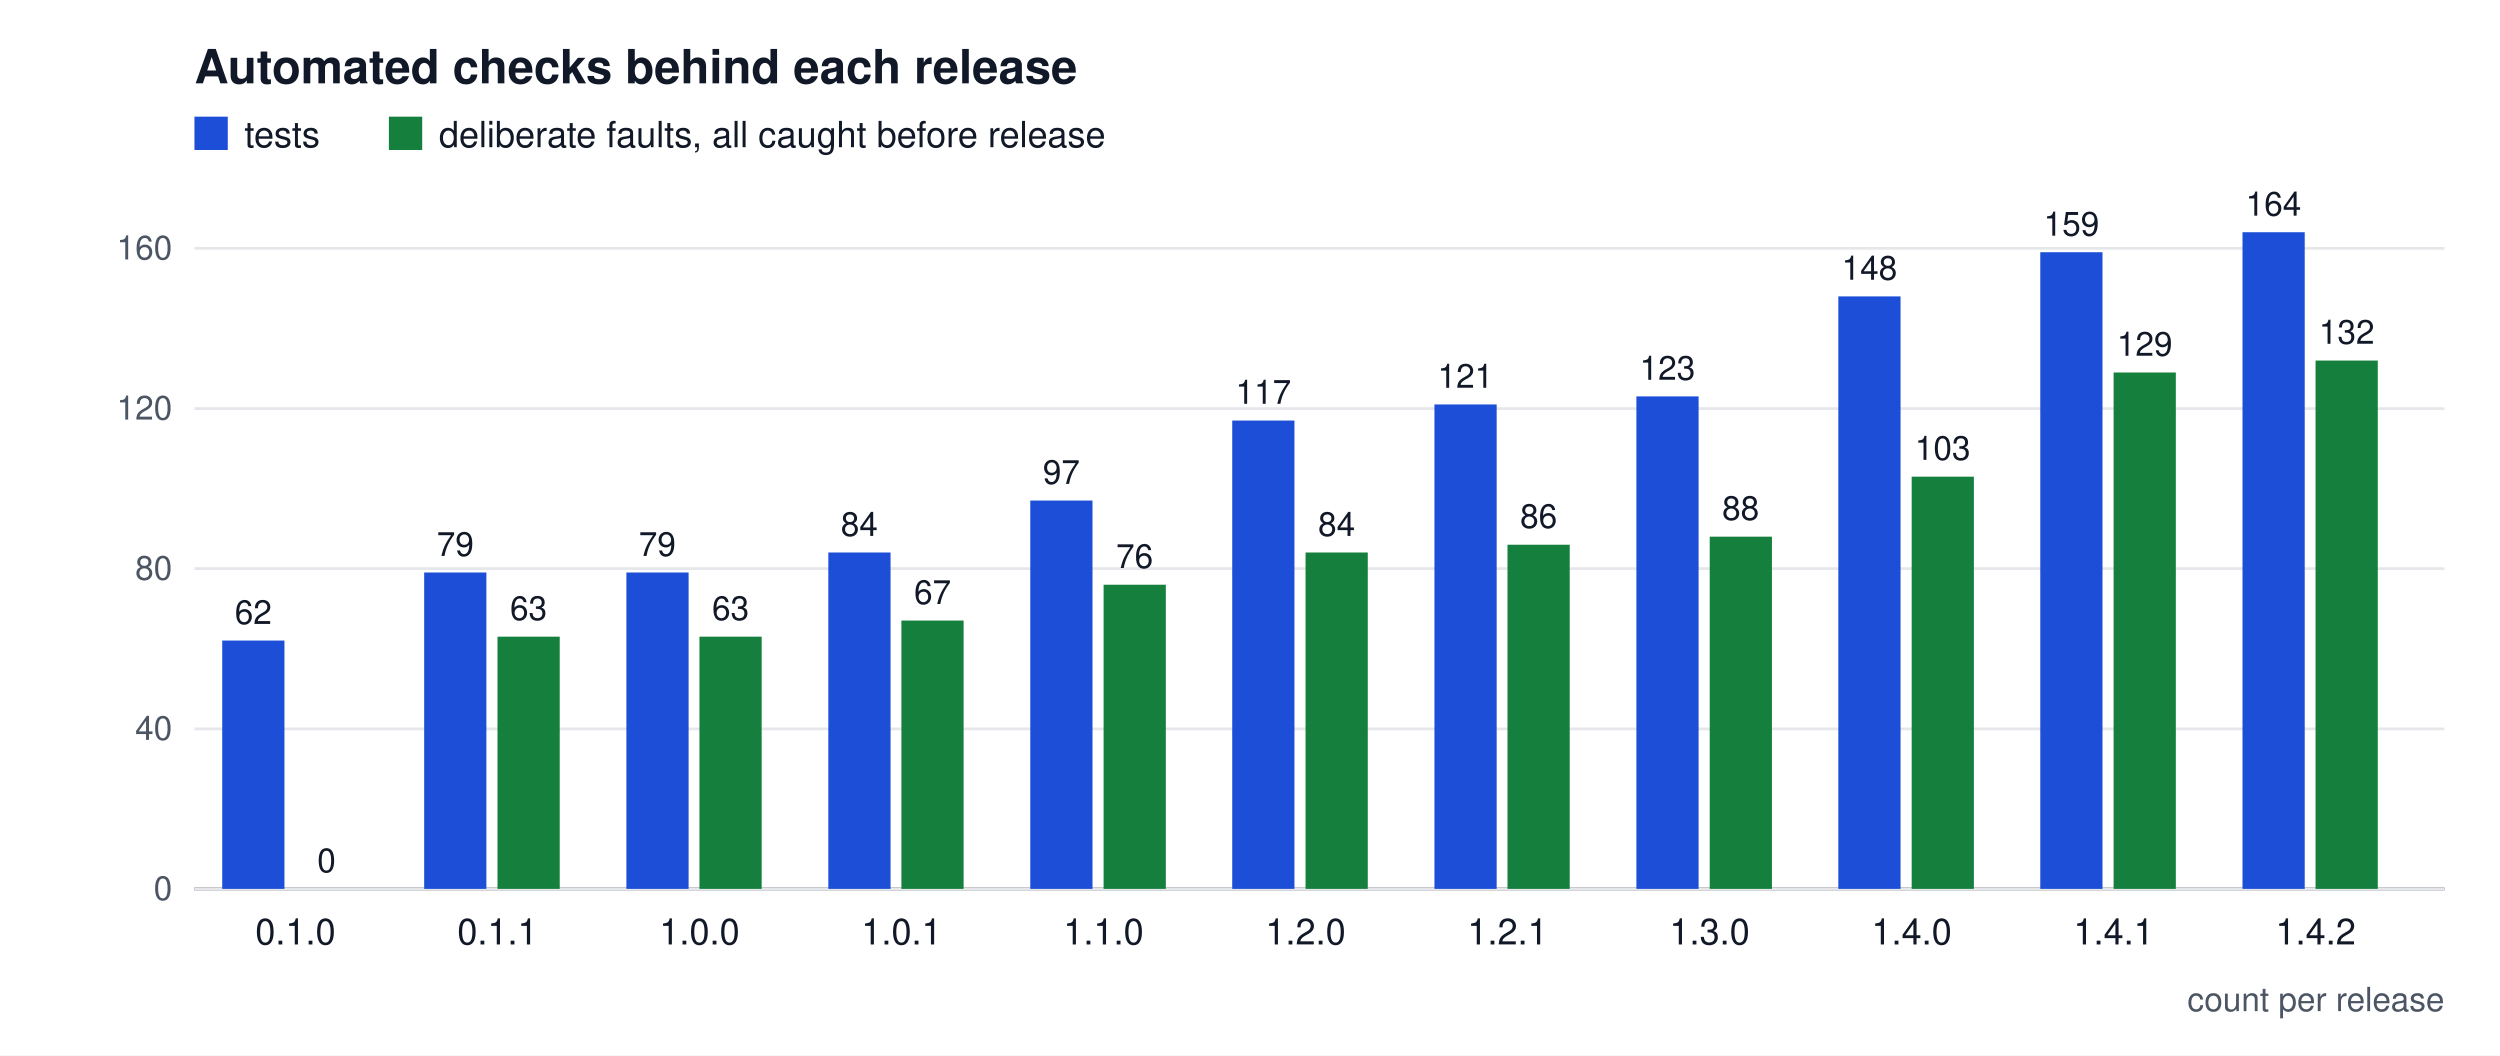
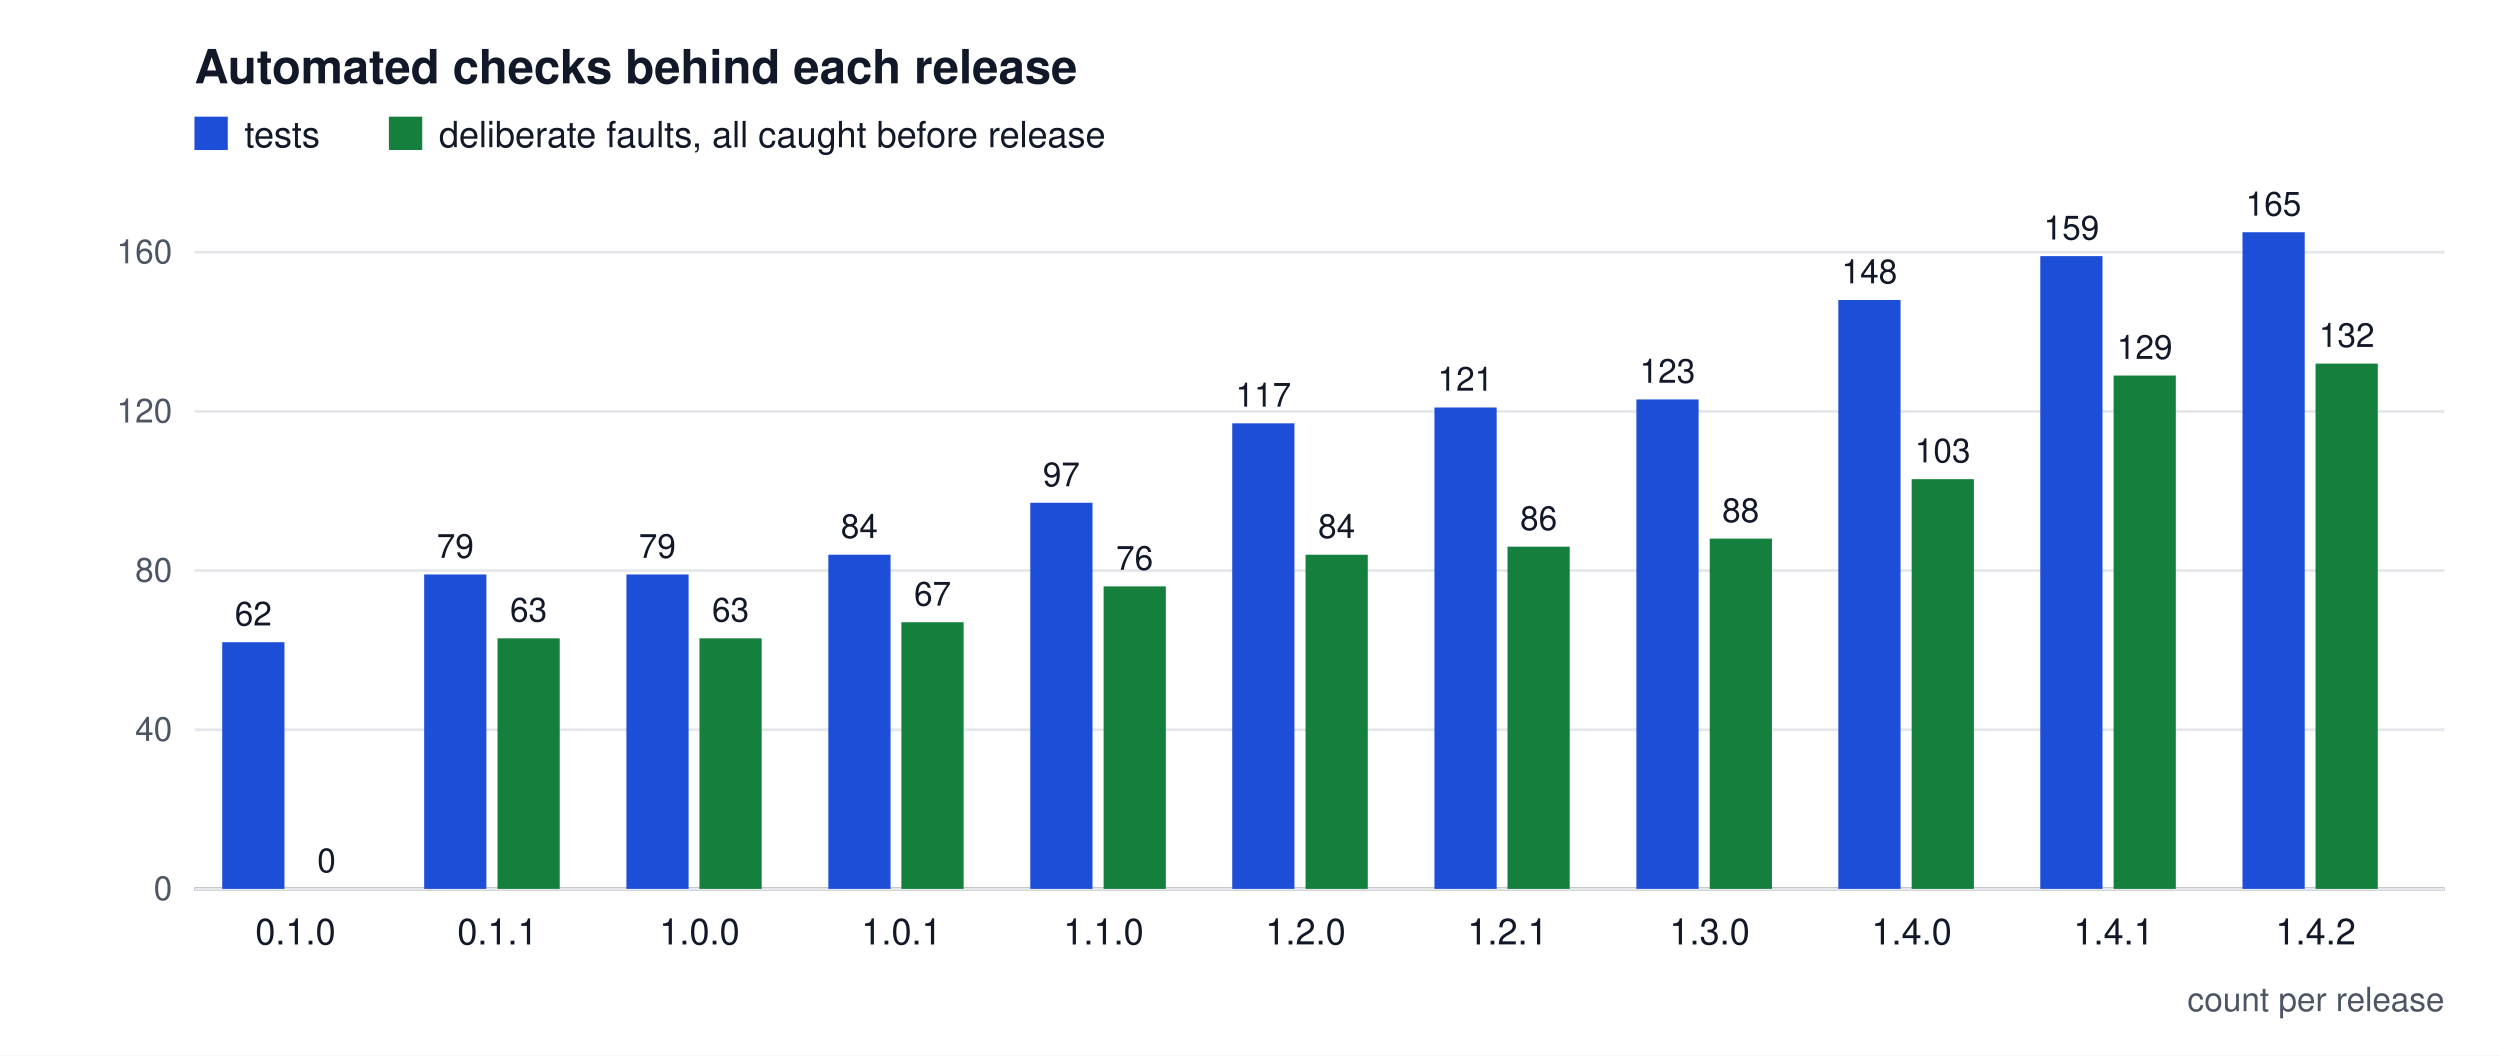
<svg xmlns="http://www.w3.org/2000/svg" viewBox="0 0 900 380" width="900" height="380" role="img" aria-labelledby="title desc" font-family="Helvetica, Arial, sans-serif">
  <rect width="900" height="380" fill="#ffffff" />
  <text x="70" y="30" font-size="17" text-anchor="start" fill="#111827" font-weight="bold">Automated checks behind each release</text>
  <line x1="70" y1="320" x2="880" y2="320" stroke="#4b5563" />
  <line x1="70" y1="320.0" x2="880" y2="320.0" stroke="#e5e7eb" />
  <text x="62" y="324.0" font-size="12" text-anchor="end" fill="#4b5563" font-weight="normal">0</text>
-   <line x1="70" y1="262.4" x2="880" y2="262.4" stroke="#e5e7eb" />
-   <text x="62" y="266.35" font-size="12" text-anchor="end" fill="#4b5563" font-weight="normal">40</text>
-   <line x1="70" y1="204.7" x2="880" y2="204.7" stroke="#e5e7eb" />
-   <text x="62" y="208.701" font-size="12" text-anchor="end" fill="#4b5563" font-weight="normal">80</text>
-   <line x1="70" y1="147.1" x2="880" y2="147.1" stroke="#e5e7eb" />
-   <text x="62" y="151.051" font-size="12" text-anchor="end" fill="#4b5563" font-weight="normal">120</text>
-   <line x1="70" y1="89.4" x2="880" y2="89.4" stroke="#e5e7eb" />
-   <text x="62" y="93.401" font-size="12" text-anchor="end" fill="#4b5563" font-weight="normal">160</text>
-   <rect x="80.0" y="230.6" width="22.4" height="89.4" fill="#1d4ed8" />
-   <text x="91.182" y="224.643" font-size="12" text-anchor="middle" fill="#111827" font-weight="normal">62</text>
+   <line x1="70" y1="262.7" x2="880" y2="262.7" stroke="#e5e7eb" />
+   <text x="62" y="266.7" font-size="12" text-anchor="end" fill="#4b5563" font-weight="normal">40</text>
+   <line x1="70" y1="205.4" x2="880" y2="205.4" stroke="#e5e7eb" />
+   <text x="62" y="209.399" font-size="12" text-anchor="end" fill="#4b5563" font-weight="normal">80</text>
+   <line x1="70" y1="148.1" x2="880" y2="148.1" stroke="#e5e7eb" />
+   <text x="62" y="152.099" font-size="12" text-anchor="end" fill="#4b5563" font-weight="normal">120</text>
+   <line x1="70" y1="90.8" x2="880" y2="90.8" stroke="#e5e7eb" />
+   <text x="62" y="94.799" font-size="12" text-anchor="end" fill="#4b5563" font-weight="normal">160</text>
+   <rect x="80.0" y="231.2" width="22.4" height="88.8" fill="#1d4ed8" />
+   <text x="91.182" y="225.185" font-size="12" text-anchor="middle" fill="#111827" font-weight="normal">62</text>
  <rect x="106.4" y="320.0" width="22.4" height="0.0" fill="#15803d" />
  <text x="117.545" y="314.0" font-size="12" text-anchor="middle" fill="#111827" font-weight="normal">0</text>
  <text x="106.364" y="340" font-size="13" text-anchor="middle" fill="#111827" font-weight="normal">0.1.0</text>
-   <rect x="152.7" y="206.1" width="22.4" height="113.9" fill="#1d4ed8" />
-   <text x="163.909" y="200.142" font-size="12" text-anchor="middle" fill="#111827" font-weight="normal">79</text>
-   <rect x="179.1" y="229.2" width="22.4" height="90.8" fill="#15803d" />
-   <text x="190.273" y="223.202" font-size="12" text-anchor="middle" fill="#111827" font-weight="normal">63</text>
+   <rect x="152.7" y="206.8" width="22.4" height="113.2" fill="#1d4ed8" />
+   <text x="163.909" y="200.832" font-size="12" text-anchor="middle" fill="#111827" font-weight="normal">79</text>
+   <rect x="179.1" y="229.8" width="22.4" height="90.2" fill="#15803d" />
+   <text x="190.273" y="223.752" font-size="12" text-anchor="middle" fill="#111827" font-weight="normal">63</text>
  <text x="179.091" y="340" font-size="13" text-anchor="middle" fill="#111827" font-weight="normal">0.1.1</text>
-   <rect x="225.5" y="206.1" width="22.4" height="113.9" fill="#1d4ed8" />
-   <text x="236.636" y="200.142" font-size="12" text-anchor="middle" fill="#111827" font-weight="normal">79</text>
-   <rect x="251.8" y="229.2" width="22.4" height="90.8" fill="#15803d" />
-   <text x="263.0" y="223.202" font-size="12" text-anchor="middle" fill="#111827" font-weight="normal">63</text>
+   <rect x="225.5" y="206.8" width="22.4" height="113.2" fill="#1d4ed8" />
+   <text x="236.636" y="200.832" font-size="12" text-anchor="middle" fill="#111827" font-weight="normal">79</text>
+   <rect x="251.8" y="229.8" width="22.4" height="90.2" fill="#15803d" />
+   <text x="263.0" y="223.752" font-size="12" text-anchor="middle" fill="#111827" font-weight="normal">63</text>
  <text x="251.818" y="340" font-size="13" text-anchor="middle" fill="#111827" font-weight="normal">1.0.0</text>
-   <rect x="298.2" y="198.9" width="22.4" height="121.1" fill="#1d4ed8" />
-   <text x="309.364" y="192.936" font-size="12" text-anchor="middle" fill="#111827" font-weight="normal">84</text>
-   <rect x="324.5" y="223.4" width="22.4" height="96.6" fill="#15803d" />
-   <text x="335.727" y="217.437" font-size="12" text-anchor="middle" fill="#111827" font-weight="normal">67</text>
+   <rect x="298.2" y="199.7" width="22.4" height="120.3" fill="#1d4ed8" />
+   <text x="309.364" y="193.669" font-size="12" text-anchor="middle" fill="#111827" font-weight="normal">84</text>
+   <rect x="324.5" y="224.0" width="22.4" height="96.0" fill="#15803d" />
+   <text x="335.727" y="218.022" font-size="12" text-anchor="middle" fill="#111827" font-weight="normal">67</text>
  <text x="324.545" y="340" font-size="13" text-anchor="middle" fill="#111827" font-weight="normal">1.0.1</text>
-   <rect x="370.9" y="180.2" width="22.4" height="139.8" fill="#1d4ed8" />
-   <text x="382.091" y="174.2" font-size="12" text-anchor="middle" fill="#111827" font-weight="normal">97</text>
-   <rect x="397.3" y="210.5" width="22.4" height="109.5" fill="#15803d" />
-   <text x="408.455" y="204.466" font-size="12" text-anchor="middle" fill="#111827" font-weight="normal">76</text>
+   <rect x="370.9" y="181.0" width="22.4" height="139.0" fill="#1d4ed8" />
+   <text x="382.091" y="175.047" font-size="12" text-anchor="middle" fill="#111827" font-weight="normal">97</text>
+   <rect x="397.3" y="211.1" width="22.4" height="108.9" fill="#15803d" />
+   <text x="408.455" y="205.129" font-size="12" text-anchor="middle" fill="#111827" font-weight="normal">76</text>
  <text x="397.273" y="340" font-size="13" text-anchor="middle" fill="#111827" font-weight="normal">1.1.0</text>
-   <rect x="443.6" y="151.4" width="22.4" height="168.6" fill="#1d4ed8" />
-   <text x="454.818" y="145.375" font-size="12" text-anchor="middle" fill="#111827" font-weight="normal">117</text>
-   <rect x="470.0" y="198.9" width="22.4" height="121.1" fill="#15803d" />
-   <text x="481.182" y="192.936" font-size="12" text-anchor="middle" fill="#111827" font-weight="normal">84</text>
+   <rect x="443.6" y="152.4" width="22.4" height="167.6" fill="#1d4ed8" />
+   <text x="454.818" y="146.397" font-size="12" text-anchor="middle" fill="#111827" font-weight="normal">117</text>
+   <rect x="470.0" y="199.7" width="22.4" height="120.3" fill="#15803d" />
+   <text x="481.182" y="193.669" font-size="12" text-anchor="middle" fill="#111827" font-weight="normal">84</text>
  <text x="470" y="340" font-size="13" text-anchor="middle" fill="#111827" font-weight="normal">1.2.0</text>
-   <rect x="516.4" y="145.6" width="22.4" height="174.4" fill="#1d4ed8" />
-   <text x="527.545" y="139.61" font-size="12" text-anchor="middle" fill="#111827" font-weight="normal">121</text>
-   <rect x="542.7" y="196.1" width="22.4" height="123.9" fill="#15803d" />
-   <text x="553.909" y="190.053" font-size="12" text-anchor="middle" fill="#111827" font-weight="normal">86</text>
+   <rect x="516.4" y="146.7" width="22.4" height="173.3" fill="#1d4ed8" />
+   <text x="527.545" y="140.667" font-size="12" text-anchor="middle" fill="#111827" font-weight="normal">121</text>
+   <rect x="542.7" y="196.8" width="22.4" height="123.2" fill="#15803d" />
+   <text x="553.909" y="190.804" font-size="12" text-anchor="middle" fill="#111827" font-weight="normal">86</text>
  <text x="542.727" y="340" font-size="13" text-anchor="middle" fill="#111827" font-weight="normal">1.2.1</text>
-   <rect x="589.1" y="142.7" width="22.4" height="177.3" fill="#1d4ed8" />
-   <text x="600.273" y="136.727" font-size="12" text-anchor="middle" fill="#111827" font-weight="normal">123</text>
-   <rect x="615.5" y="193.2" width="22.4" height="126.8" fill="#15803d" />
-   <text x="626.636" y="187.171" font-size="12" text-anchor="middle" fill="#111827" font-weight="normal">88</text>
+   <rect x="589.1" y="143.8" width="22.4" height="176.2" fill="#1d4ed8" />
+   <text x="600.273" y="137.802" font-size="12" text-anchor="middle" fill="#111827" font-weight="normal">123</text>
+   <rect x="615.5" y="193.9" width="22.4" height="126.1" fill="#15803d" />
+   <text x="626.636" y="187.939" font-size="12" text-anchor="middle" fill="#111827" font-weight="normal">88</text>
  <text x="615.455" y="340" font-size="13" text-anchor="middle" fill="#111827" font-weight="normal">1.3.0</text>
-   <rect x="661.8" y="106.7" width="22.4" height="213.3" fill="#1d4ed8" />
-   <text x="673.0" y="100.696" font-size="12" text-anchor="middle" fill="#111827" font-weight="normal">148</text>
-   <rect x="688.2" y="171.6" width="22.4" height="148.4" fill="#15803d" />
-   <text x="699.364" y="165.552" font-size="12" text-anchor="middle" fill="#111827" font-weight="normal">103</text>
+   <rect x="661.8" y="108.0" width="22.4" height="212.0" fill="#1d4ed8" />
+   <text x="673.0" y="101.989" font-size="12" text-anchor="middle" fill="#111827" font-weight="normal">148</text>
+   <rect x="688.2" y="172.5" width="22.4" height="147.5" fill="#15803d" />
+   <text x="699.364" y="166.452" font-size="12" text-anchor="middle" fill="#111827" font-weight="normal">103</text>
  <text x="688.182" y="340" font-size="13" text-anchor="middle" fill="#111827" font-weight="normal">1.4.0</text>
-   <rect x="734.5" y="90.8" width="22.4" height="229.2" fill="#1d4ed8" />
-   <text x="745.727" y="84.843" font-size="12" text-anchor="middle" fill="#111827" font-weight="normal">159</text>
-   <rect x="760.9" y="134.1" width="22.4" height="185.9" fill="#15803d" />
-   <text x="772.091" y="128.08" font-size="12" text-anchor="middle" fill="#111827" font-weight="normal">129</text>
+   <rect x="734.5" y="92.2" width="22.4" height="227.8" fill="#1d4ed8" />
+   <text x="745.727" y="86.231" font-size="12" text-anchor="middle" fill="#111827" font-weight="normal">159</text>
+   <rect x="760.9" y="135.2" width="22.4" height="184.8" fill="#15803d" />
+   <text x="772.091" y="129.207" font-size="12" text-anchor="middle" fill="#111827" font-weight="normal">129</text>
  <text x="760.909" y="340" font-size="13" text-anchor="middle" fill="#111827" font-weight="normal">1.4.1</text>
  <rect x="807.3" y="83.6" width="22.4" height="236.4" fill="#1d4ed8" />
-   <text x="818.455" y="77.636" font-size="12" text-anchor="middle" fill="#111827" font-weight="normal">164</text>
-   <rect x="833.6" y="129.8" width="22.4" height="190.2" fill="#15803d" />
-   <text x="844.818" y="123.756" font-size="12" text-anchor="middle" fill="#111827" font-weight="normal">132</text>
+   <text x="818.455" y="77.636" font-size="12" text-anchor="middle" fill="#111827" font-weight="normal">165</text>
+   <rect x="833.6" y="130.9" width="22.4" height="189.1" fill="#15803d" />
+   <text x="844.818" y="124.909" font-size="12" text-anchor="middle" fill="#111827" font-weight="normal">132</text>
  <text x="833.636" y="340" font-size="13" text-anchor="middle" fill="#111827" font-weight="normal">1.4.2</text>
  <rect x="70" y="42" width="12" height="12" fill="#1d4ed8" />
  <text x="88" y="53" font-size="13" text-anchor="start" fill="#111827" font-weight="normal">tests</text>
  <rect x="140" y="42" width="12" height="12" fill="#15803d" />
  <text x="158" y="53" font-size="13" text-anchor="start" fill="#111827" font-weight="normal">deliberate faults, all caught before release</text>
  <text x="880" y="364" font-size="12" text-anchor="end" fill="#4b5563" font-weight="normal">count per release</text>
</svg>
